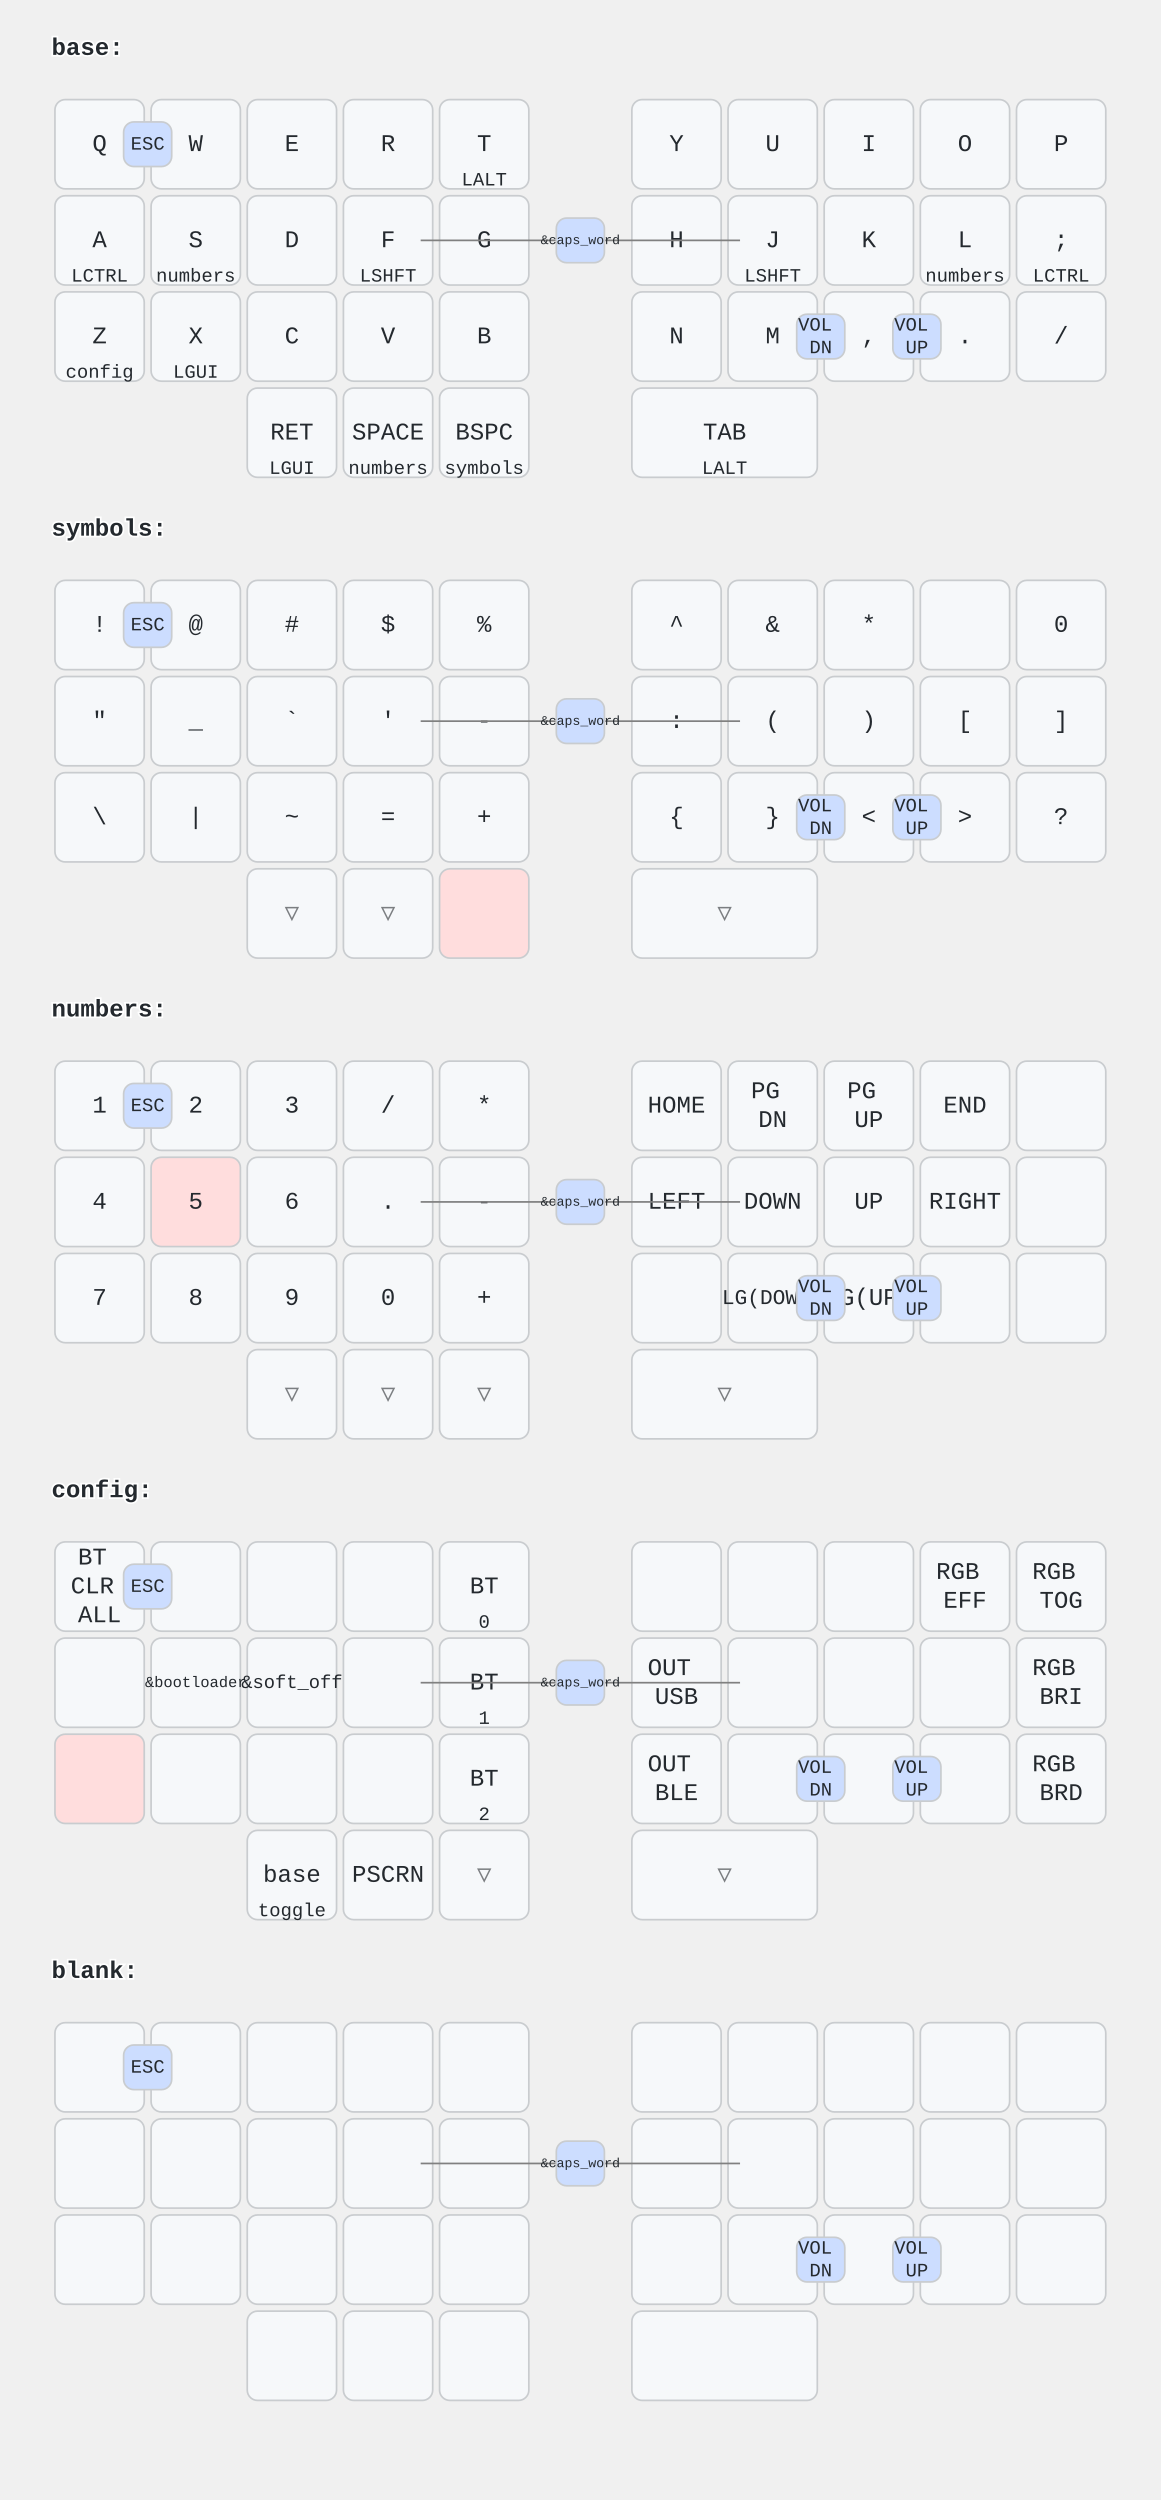
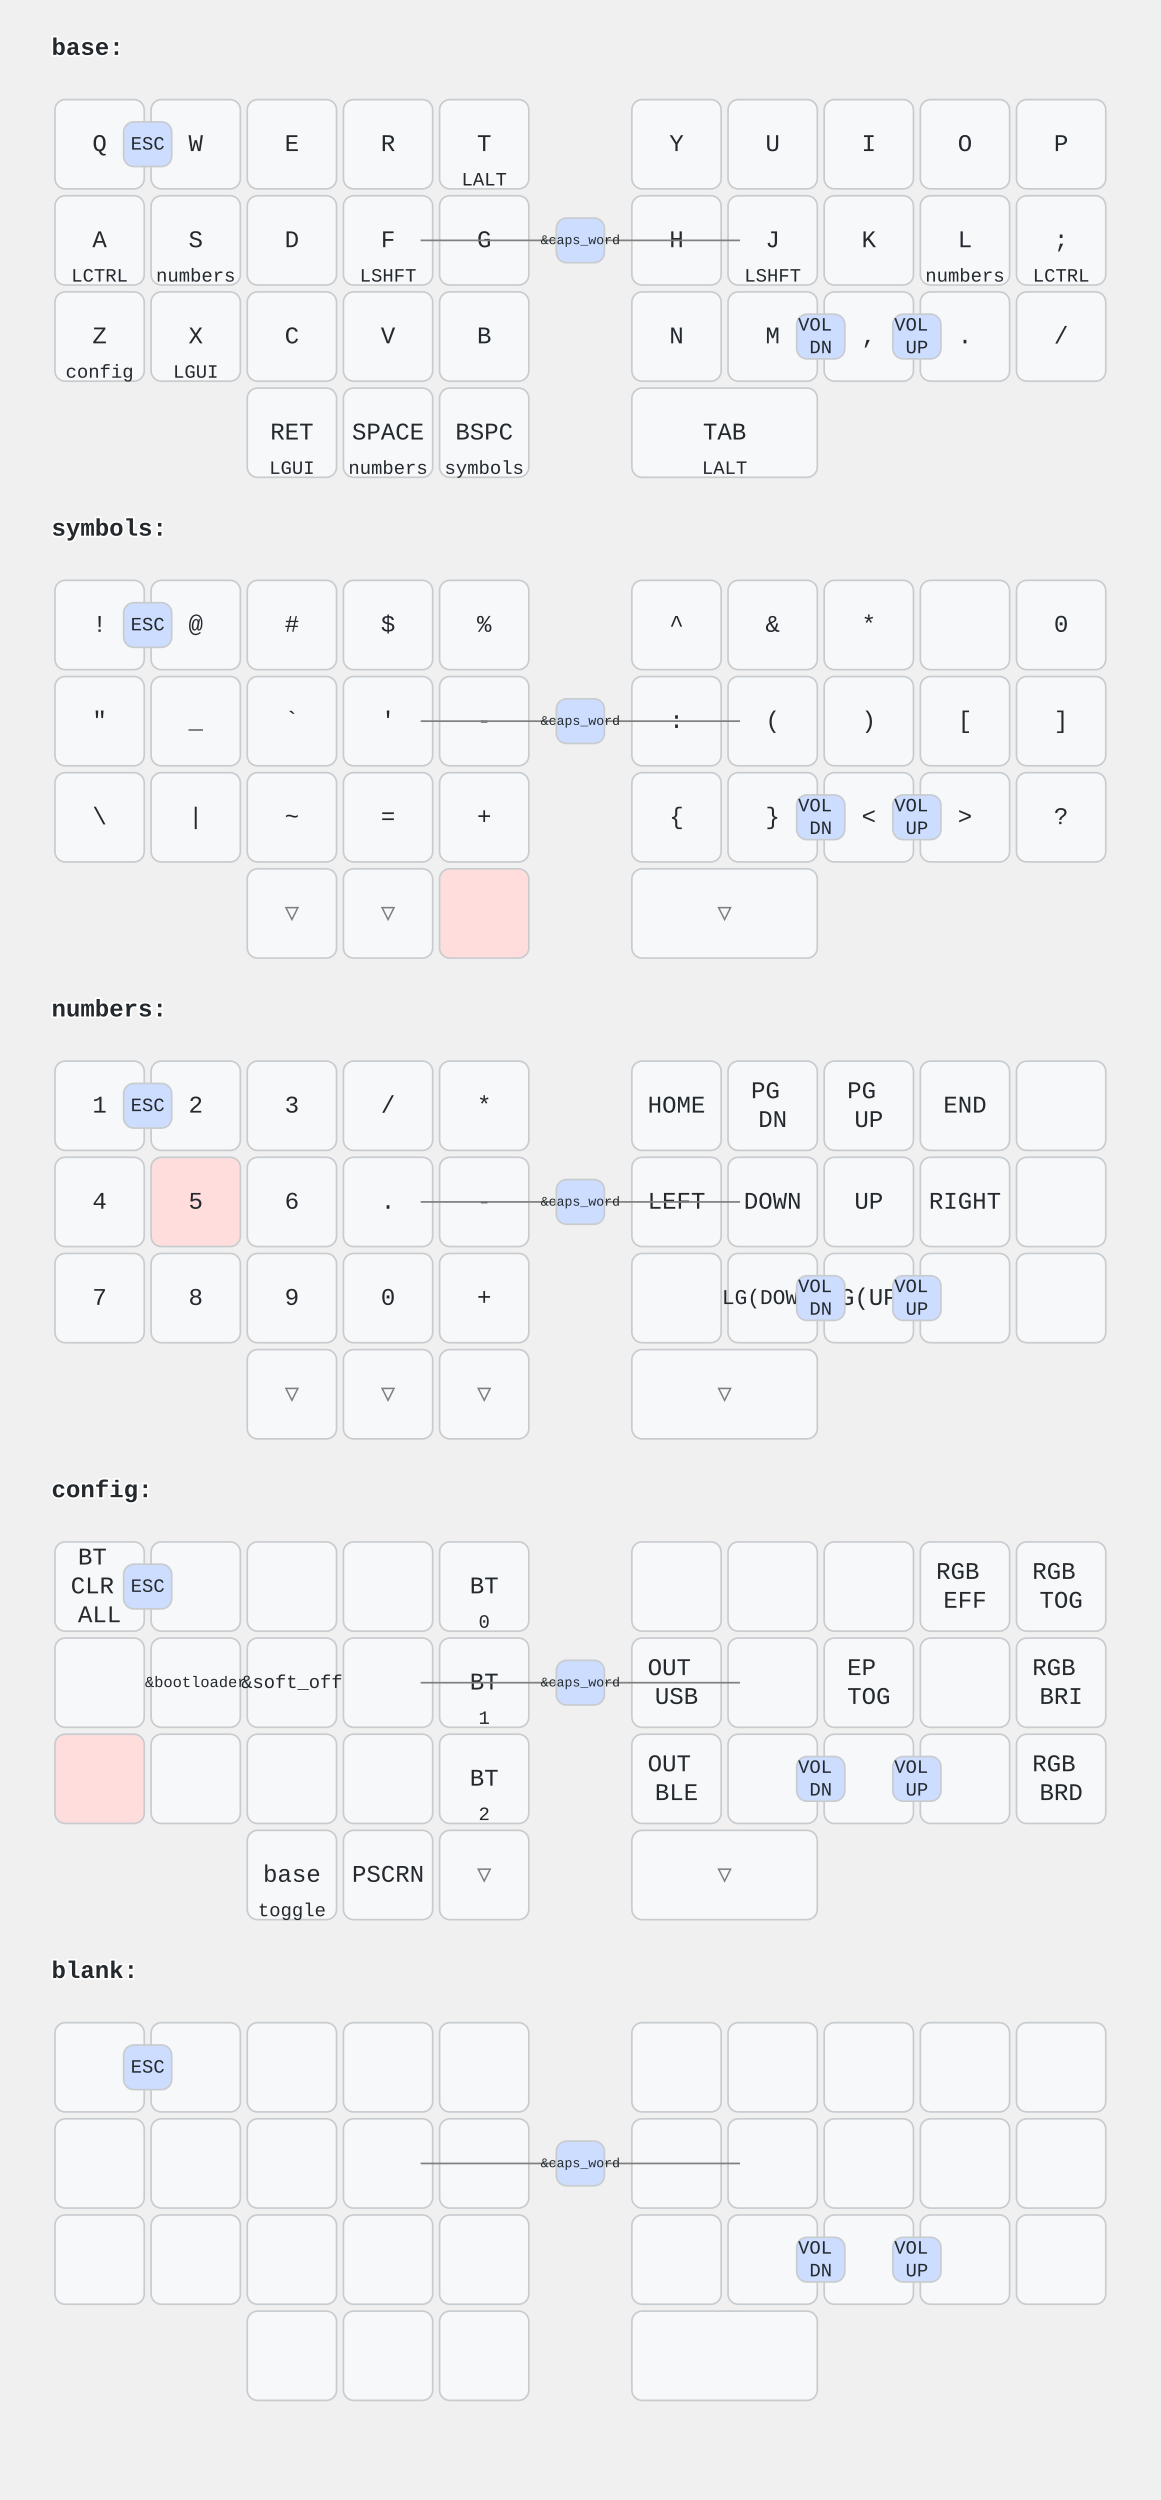
<svg xmlns="http://www.w3.org/2000/svg" width="676" height="1456" viewBox="0 0 676 1456" class="keymap">
  <style>/* inherit to force styles through use tags */
svg path {
    fill: inherit;
}

/* font and background color specifications */
svg.keymap {
    font-family: SFMono-Regular,Consolas,Liberation Mono,Menlo,monospace;
    font-size: 14px;
    font-kerning: normal;
    text-rendering: optimizeLegibility;
    fill: #24292e;
}

/* default key styling */
rect.key {
    fill: #f6f8fa;
}

rect.key, rect.combo {
    stroke: #c9cccf;
    stroke-width: 1;
}

/* default key side styling, only used is draw_key_sides is set */
rect.side {
    filter: brightness(90%);
}

/* color accent for combo boxes */
rect.combo, rect.combo-separate {
    fill: #cdf;
}

/* color accent for held keys */
rect.held, rect.combo.held {
    fill: #fdd;
}

/* color accent for ghost (optional) keys */
rect.ghost, rect.combo.ghost {
    stroke-dasharray: 4, 4;
    stroke-width: 2;
}

text {
    text-anchor: middle;
    dominant-baseline: middle;
}

/* styling for layer labels */
text.label {
    font-weight: bold;
    text-anchor: start;
    stroke: white;
    stroke-width: 2;
    paint-order: stroke;
}

/* styling for combo tap, and key hold/shifted label text */
text.combo, text.hold, text.shifted {
    font-size: 11px;
}

text.hold {
    text-anchor: middle;
    dominant-baseline: auto;
}

text.shifted {
    text-anchor: middle;
    dominant-baseline: hanging;
}

/* styling for hold/shifted label text in combo box */
text.combo.hold, text.combo.shifted {
    font-size: 8px;
}

/* lighter symbol for transparent keys */
text.trans {
    fill: #7b7e81;
}

/* styling for combo dendrons */
path.combo {
    stroke-width: 1;
    stroke: gray;
    fill: none;
}

/* Start Tabler Icons Cleanup */
/* cannot use height/width with glyphs */
.icon-tabler &gt; path {
    fill: inherit;
    stroke: inherit;
    stroke-width: 2;
}
/* hide tabler's default box */
.icon-tabler &gt; path[stroke="none"][fill="none"] {
    visibility: hidden;
}
/* End Tabler Icons Cleanup */
</style>
  <g transform="translate(30, 0)" class="layer-base">
    <text x="0" y="28" class="label">base:</text>
    <g transform="translate(0, 56)">
      <g transform="translate(28, 28)" class="key keypos-0">
        <rect rx="6" ry="6" x="-26" y="-26" width="52" height="52" class="key" />
        <text x="0" y="0" class="key tap">Q</text>
      </g>
      <g transform="translate(84, 28)" class="key keypos-1">
        <rect rx="6" ry="6" x="-26" y="-26" width="52" height="52" class="key" />
        <text x="0" y="0" class="key tap">W</text>
      </g>
      <g transform="translate(140, 28)" class="key keypos-2">
        <rect rx="6" ry="6" x="-26" y="-26" width="52" height="52" class="key" />
        <text x="0" y="0" class="key tap">E</text>
      </g>
      <g transform="translate(196, 28)" class="key keypos-3">
        <rect rx="6" ry="6" x="-26" y="-26" width="52" height="52" class="key" />
        <text x="0" y="0" class="key tap">R</text>
      </g>
      <g transform="translate(252, 28)" class="key keypos-4">
        <rect rx="6" ry="6" x="-26" y="-26" width="52" height="52" class="key" />
        <text x="0" y="0" class="key tap">T</text>
        <text x="0" y="24" class="key hold">LALT</text>
      </g>
      <g transform="translate(364, 28)" class="key keypos-5">
        <rect rx="6" ry="6" x="-26" y="-26" width="52" height="52" class="key" />
        <text x="0" y="0" class="key tap">Y</text>
      </g>
      <g transform="translate(420, 28)" class="key keypos-6">
        <rect rx="6" ry="6" x="-26" y="-26" width="52" height="52" class="key" />
        <text x="0" y="0" class="key tap">U</text>
      </g>
      <g transform="translate(476, 28)" class="key keypos-7">
        <rect rx="6" ry="6" x="-26" y="-26" width="52" height="52" class="key" />
        <text x="0" y="0" class="key tap">I</text>
      </g>
      <g transform="translate(532, 28)" class="key keypos-8">
        <rect rx="6" ry="6" x="-26" y="-26" width="52" height="52" class="key" />
        <text x="0" y="0" class="key tap">O</text>
      </g>
      <g transform="translate(588, 28)" class="key keypos-9">
        <rect rx="6" ry="6" x="-26" y="-26" width="52" height="52" class="key" />
        <text x="0" y="0" class="key tap">P</text>
      </g>
      <g transform="translate(28, 84)" class="key keypos-10">
        <rect rx="6" ry="6" x="-26" y="-26" width="52" height="52" class="key" />
        <text x="0" y="0" class="key tap">A</text>
        <text x="0" y="24" class="key hold">LCTRL</text>
      </g>
      <g transform="translate(84, 84)" class="key keypos-11">
        <rect rx="6" ry="6" x="-26" y="-26" width="52" height="52" class="key" />
        <text x="0" y="0" class="key tap">S</text>
        <text x="0" y="24" class="key hold">numbers</text>
      </g>
      <g transform="translate(140, 84)" class="key keypos-12">
        <rect rx="6" ry="6" x="-26" y="-26" width="52" height="52" class="key" />
        <text x="0" y="0" class="key tap">D</text>
      </g>
      <g transform="translate(196, 84)" class="key keypos-13">
        <rect rx="6" ry="6" x="-26" y="-26" width="52" height="52" class="key" />
        <text x="0" y="0" class="key tap">F</text>
        <text x="0" y="24" class="key hold">LSHFT</text>
      </g>
      <g transform="translate(252, 84)" class="key keypos-14">
        <rect rx="6" ry="6" x="-26" y="-26" width="52" height="52" class="key" />
        <text x="0" y="0" class="key tap">G</text>
      </g>
      <g transform="translate(364, 84)" class="key keypos-15">
        <rect rx="6" ry="6" x="-26" y="-26" width="52" height="52" class="key" />
        <text x="0" y="0" class="key tap">H</text>
      </g>
      <g transform="translate(420, 84)" class="key keypos-16">
        <rect rx="6" ry="6" x="-26" y="-26" width="52" height="52" class="key" />
        <text x="0" y="0" class="key tap">J</text>
        <text x="0" y="24" class="key hold">LSHFT</text>
      </g>
      <g transform="translate(476, 84)" class="key keypos-17">
        <rect rx="6" ry="6" x="-26" y="-26" width="52" height="52" class="key" />
        <text x="0" y="0" class="key tap">K</text>
      </g>
      <g transform="translate(532, 84)" class="key keypos-18">
        <rect rx="6" ry="6" x="-26" y="-26" width="52" height="52" class="key" />
        <text x="0" y="0" class="key tap">L</text>
        <text x="0" y="24" class="key hold">numbers</text>
      </g>
      <g transform="translate(588, 84)" class="key keypos-19">
        <rect rx="6" ry="6" x="-26" y="-26" width="52" height="52" class="key" />
        <text x="0" y="0" class="key tap">;</text>
        <text x="0" y="24" class="key hold">LCTRL</text>
      </g>
      <g transform="translate(28, 140)" class="key keypos-20">
        <rect rx="6" ry="6" x="-26" y="-26" width="52" height="52" class="key" />
        <text x="0" y="0" class="key tap">Z</text>
        <text x="0" y="24" class="key hold">config</text>
      </g>
      <g transform="translate(84, 140)" class="key keypos-21">
        <rect rx="6" ry="6" x="-26" y="-26" width="52" height="52" class="key" />
        <text x="0" y="0" class="key tap">X</text>
        <text x="0" y="24" class="key hold">LGUI</text>
      </g>
      <g transform="translate(140, 140)" class="key keypos-22">
        <rect rx="6" ry="6" x="-26" y="-26" width="52" height="52" class="key" />
        <text x="0" y="0" class="key tap">C</text>
      </g>
      <g transform="translate(196, 140)" class="key keypos-23">
        <rect rx="6" ry="6" x="-26" y="-26" width="52" height="52" class="key" />
        <text x="0" y="0" class="key tap">V</text>
      </g>
      <g transform="translate(252, 140)" class="key keypos-24">
        <rect rx="6" ry="6" x="-26" y="-26" width="52" height="52" class="key" />
        <text x="0" y="0" class="key tap">B</text>
      </g>
      <g transform="translate(364, 140)" class="key keypos-25">
        <rect rx="6" ry="6" x="-26" y="-26" width="52" height="52" class="key" />
        <text x="0" y="0" class="key tap">N</text>
      </g>
      <g transform="translate(420, 140)" class="key keypos-26">
        <rect rx="6" ry="6" x="-26" y="-26" width="52" height="52" class="key" />
        <text x="0" y="0" class="key tap">M</text>
      </g>
      <g transform="translate(476, 140)" class="key keypos-27">
        <rect rx="6" ry="6" x="-26" y="-26" width="52" height="52" class="key" />
        <text x="0" y="0" class="key tap">,</text>
      </g>
      <g transform="translate(532, 140)" class="key keypos-28">
        <rect rx="6" ry="6" x="-26" y="-26" width="52" height="52" class="key" />
        <text x="0" y="0" class="key tap">.</text>
      </g>
      <g transform="translate(588, 140)" class="key keypos-29">
        <rect rx="6" ry="6" x="-26" y="-26" width="52" height="52" class="key" />
        <text x="0" y="0" class="key tap">/</text>
      </g>
      <g transform="translate(140, 196)" class="key keypos-30">
        <rect rx="6" ry="6" x="-26" y="-26" width="52" height="52" class="key" />
        <text x="0" y="0" class="key tap">RET</text>
        <text x="0" y="24" class="key hold">LGUI</text>
      </g>
      <g transform="translate(196, 196)" class="key keypos-31">
        <rect rx="6" ry="6" x="-26" y="-26" width="52" height="52" class="key" />
        <text x="0" y="0" class="key tap">SPACE</text>
        <text x="0" y="24" class="key hold">numbers</text>
      </g>
      <g transform="translate(252, 196)" class="key keypos-32">
        <rect rx="6" ry="6" x="-26" y="-26" width="52" height="52" class="key" />
        <text x="0" y="0" class="key tap">BSPC</text>
        <text x="0" y="24" class="key hold">symbols</text>
      </g>
      <g transform="translate(392, 196)" class="key keypos-33">
        <rect rx="6" ry="6" x="-54" y="-26" width="108" height="52" class="key" />
        <text x="0" y="0" class="key tap">TAB</text>
        <text x="0" y="24" class="key hold">LALT</text>
      </g>
      <g class="combo combopos-0">
        <rect rx="6" ry="6" x="42" y="15" width="28" height="26" class="combo" />
        <text x="56" y="28" class="combo tap">ESC</text>
      </g>
      <g class="combo combopos-1">
        <rect rx="6" ry="6" x="434" y="127" width="28" height="26" class="combo" />
        <text x="448" y="140" class="combo tap">
          <tspan x="448" dy="-0.6em">VOL</tspan>
          <tspan x="448" dy="1.2em">DN</tspan>
        </text>
      </g>
      <g class="combo combopos-2">
        <rect rx="6" ry="6" x="490" y="127" width="28" height="26" class="combo" />
        <text x="504" y="140" class="combo tap">
          <tspan x="504" dy="-0.6em">VOL</tspan>
          <tspan x="504" dy="1.2em">UP</tspan>
        </text>
      </g>
      <g class="combo combopos-3">
        <path d="M308,84 l-93,0" class="combo" />
        <path d="M308,84 l93,0" class="combo" />
        <rect rx="6" ry="6" x="294" y="71" width="28" height="26" class="combo" />
        <text x="308" y="84" class="combo tap">
          <tspan style="font-size: 70%">&amp;caps_word</tspan>
        </text>
      </g>
    </g>
  </g>
  <g transform="translate(30, 280)" class="layer-symbols">
    <text x="0" y="28" class="label">symbols:</text>
    <g transform="translate(0, 56)">
      <g transform="translate(28, 28)" class="key keypos-0">
        <rect rx="6" ry="6" x="-26" y="-26" width="52" height="52" class="key" />
        <text x="0" y="0" class="key tap">!</text>
      </g>
      <g transform="translate(84, 28)" class="key keypos-1">
        <rect rx="6" ry="6" x="-26" y="-26" width="52" height="52" class="key" />
        <text x="0" y="0" class="key tap">@</text>
      </g>
      <g transform="translate(140, 28)" class="key keypos-2">
        <rect rx="6" ry="6" x="-26" y="-26" width="52" height="52" class="key" />
        <text x="0" y="0" class="key tap">#</text>
      </g>
      <g transform="translate(196, 28)" class="key keypos-3">
        <rect rx="6" ry="6" x="-26" y="-26" width="52" height="52" class="key" />
        <text x="0" y="0" class="key tap">$</text>
      </g>
      <g transform="translate(252, 28)" class="key keypos-4">
        <rect rx="6" ry="6" x="-26" y="-26" width="52" height="52" class="key" />
        <text x="0" y="0" class="key tap">%</text>
      </g>
      <g transform="translate(364, 28)" class="key keypos-5">
        <rect rx="6" ry="6" x="-26" y="-26" width="52" height="52" class="key" />
        <text x="0" y="0" class="key tap">^</text>
      </g>
      <g transform="translate(420, 28)" class="key keypos-6">
        <rect rx="6" ry="6" x="-26" y="-26" width="52" height="52" class="key" />
        <text x="0" y="0" class="key tap">&amp;</text>
      </g>
      <g transform="translate(476, 28)" class="key keypos-7">
        <rect rx="6" ry="6" x="-26" y="-26" width="52" height="52" class="key" />
        <text x="0" y="0" class="key tap">*</text>
      </g>
      <g transform="translate(532, 28)" class="key keypos-8">
        <rect rx="6" ry="6" x="-26" y="-26" width="52" height="52" class="key" />
      </g>
      <g transform="translate(588, 28)" class="key keypos-9">
        <rect rx="6" ry="6" x="-26" y="-26" width="52" height="52" class="key" />
        <text x="0" y="0" class="key tap">0</text>
      </g>
      <g transform="translate(28, 84)" class="key keypos-10">
        <rect rx="6" ry="6" x="-26" y="-26" width="52" height="52" class="key" />
        <text x="0" y="0" class="key tap">"</text>
      </g>
      <g transform="translate(84, 84)" class="key keypos-11">
        <rect rx="6" ry="6" x="-26" y="-26" width="52" height="52" class="key" />
        <text x="0" y="0" class="key tap">_</text>
      </g>
      <g transform="translate(140, 84)" class="key keypos-12">
        <rect rx="6" ry="6" x="-26" y="-26" width="52" height="52" class="key" />
        <text x="0" y="0" class="key tap">`</text>
      </g>
      <g transform="translate(196, 84)" class="key keypos-13">
        <rect rx="6" ry="6" x="-26" y="-26" width="52" height="52" class="key" />
        <text x="0" y="0" class="key tap">'</text>
      </g>
      <g transform="translate(252, 84)" class="key keypos-14">
        <rect rx="6" ry="6" x="-26" y="-26" width="52" height="52" class="key" />
        <text x="0" y="0" class="key tap">-</text>
      </g>
      <g transform="translate(364, 84)" class="key keypos-15">
        <rect rx="6" ry="6" x="-26" y="-26" width="52" height="52" class="key" />
        <text x="0" y="0" class="key tap">:</text>
      </g>
      <g transform="translate(420, 84)" class="key keypos-16">
        <rect rx="6" ry="6" x="-26" y="-26" width="52" height="52" class="key" />
        <text x="0" y="0" class="key tap">(</text>
      </g>
      <g transform="translate(476, 84)" class="key keypos-17">
        <rect rx="6" ry="6" x="-26" y="-26" width="52" height="52" class="key" />
        <text x="0" y="0" class="key tap">)</text>
      </g>
      <g transform="translate(532, 84)" class="key keypos-18">
        <rect rx="6" ry="6" x="-26" y="-26" width="52" height="52" class="key" />
        <text x="0" y="0" class="key tap">[</text>
      </g>
      <g transform="translate(588, 84)" class="key keypos-19">
        <rect rx="6" ry="6" x="-26" y="-26" width="52" height="52" class="key" />
        <text x="0" y="0" class="key tap">]</text>
      </g>
      <g transform="translate(28, 140)" class="key keypos-20">
        <rect rx="6" ry="6" x="-26" y="-26" width="52" height="52" class="key" />
        <text x="0" y="0" class="key tap">\</text>
      </g>
      <g transform="translate(84, 140)" class="key keypos-21">
        <rect rx="6" ry="6" x="-26" y="-26" width="52" height="52" class="key" />
        <text x="0" y="0" class="key tap">|</text>
      </g>
      <g transform="translate(140, 140)" class="key keypos-22">
        <rect rx="6" ry="6" x="-26" y="-26" width="52" height="52" class="key" />
        <text x="0" y="0" class="key tap">~</text>
      </g>
      <g transform="translate(196, 140)" class="key keypos-23">
        <rect rx="6" ry="6" x="-26" y="-26" width="52" height="52" class="key" />
        <text x="0" y="0" class="key tap">=</text>
      </g>
      <g transform="translate(252, 140)" class="key keypos-24">
        <rect rx="6" ry="6" x="-26" y="-26" width="52" height="52" class="key" />
        <text x="0" y="0" class="key tap">+</text>
      </g>
      <g transform="translate(364, 140)" class="key keypos-25">
        <rect rx="6" ry="6" x="-26" y="-26" width="52" height="52" class="key" />
        <text x="0" y="0" class="key tap">{</text>
      </g>
      <g transform="translate(420, 140)" class="key keypos-26">
        <rect rx="6" ry="6" x="-26" y="-26" width="52" height="52" class="key" />
        <text x="0" y="0" class="key tap">}</text>
      </g>
      <g transform="translate(476, 140)" class="key keypos-27">
        <rect rx="6" ry="6" x="-26" y="-26" width="52" height="52" class="key" />
        <text x="0" y="0" class="key tap">&lt;</text>
      </g>
      <g transform="translate(532, 140)" class="key keypos-28">
        <rect rx="6" ry="6" x="-26" y="-26" width="52" height="52" class="key" />
        <text x="0" y="0" class="key tap">&gt;</text>
      </g>
      <g transform="translate(588, 140)" class="key keypos-29">
        <rect rx="6" ry="6" x="-26" y="-26" width="52" height="52" class="key" />
        <text x="0" y="0" class="key tap">?</text>
      </g>
      <g transform="translate(140, 196)" class="key trans keypos-30">
        <rect rx="6" ry="6" x="-26" y="-26" width="52" height="52" class="key trans" />
        <text x="0" y="0" class="key trans tap">▽</text>
      </g>
      <g transform="translate(196, 196)" class="key trans keypos-31">
        <rect rx="6" ry="6" x="-26" y="-26" width="52" height="52" class="key trans" />
        <text x="0" y="0" class="key trans tap">▽</text>
      </g>
      <g transform="translate(252, 196)" class="key held keypos-32">
        <rect rx="6" ry="6" x="-26" y="-26" width="52" height="52" class="key held" />
      </g>
      <g transform="translate(392, 196)" class="key trans keypos-33">
        <rect rx="6" ry="6" x="-54" y="-26" width="108" height="52" class="key trans" />
        <text x="0" y="0" class="key trans tap">▽</text>
      </g>
      <g class="combo combopos-0">
        <rect rx="6" ry="6" x="42" y="15" width="28" height="26" class="combo" />
        <text x="56" y="28" class="combo tap">ESC</text>
      </g>
      <g class="combo combopos-1">
        <rect rx="6" ry="6" x="434" y="127" width="28" height="26" class="combo" />
        <text x="448" y="140" class="combo tap">
          <tspan x="448" dy="-0.6em">VOL</tspan>
          <tspan x="448" dy="1.2em">DN</tspan>
        </text>
      </g>
      <g class="combo combopos-2">
        <rect rx="6" ry="6" x="490" y="127" width="28" height="26" class="combo" />
        <text x="504" y="140" class="combo tap">
          <tspan x="504" dy="-0.6em">VOL</tspan>
          <tspan x="504" dy="1.2em">UP</tspan>
        </text>
      </g>
      <g class="combo combopos-3">
        <path d="M308,84 l-93,0" class="combo" />
        <path d="M308,84 l93,0" class="combo" />
        <rect rx="6" ry="6" x="294" y="71" width="28" height="26" class="combo" />
        <text x="308" y="84" class="combo tap">
          <tspan style="font-size: 70%">&amp;caps_word</tspan>
        </text>
      </g>
    </g>
  </g>
  <g transform="translate(30, 560)" class="layer-numbers">
    <text x="0" y="28" class="label">numbers:</text>
    <g transform="translate(0, 56)">
      <g transform="translate(28, 28)" class="key keypos-0">
        <rect rx="6" ry="6" x="-26" y="-26" width="52" height="52" class="key" />
        <text x="0" y="0" class="key tap">1</text>
      </g>
      <g transform="translate(84, 28)" class="key keypos-1">
        <rect rx="6" ry="6" x="-26" y="-26" width="52" height="52" class="key" />
        <text x="0" y="0" class="key tap">2</text>
      </g>
      <g transform="translate(140, 28)" class="key keypos-2">
        <rect rx="6" ry="6" x="-26" y="-26" width="52" height="52" class="key" />
        <text x="0" y="0" class="key tap">3</text>
      </g>
      <g transform="translate(196, 28)" class="key keypos-3">
        <rect rx="6" ry="6" x="-26" y="-26" width="52" height="52" class="key" />
        <text x="0" y="0" class="key tap">/</text>
      </g>
      <g transform="translate(252, 28)" class="key keypos-4">
        <rect rx="6" ry="6" x="-26" y="-26" width="52" height="52" class="key" />
        <text x="0" y="0" class="key tap">*</text>
      </g>
      <g transform="translate(364, 28)" class="key keypos-5">
        <rect rx="6" ry="6" x="-26" y="-26" width="52" height="52" class="key" />
        <text x="0" y="0" class="key tap">HOME</text>
      </g>
      <g transform="translate(420, 28)" class="key keypos-6">
        <rect rx="6" ry="6" x="-26" y="-26" width="52" height="52" class="key" />
        <text x="0" y="0" class="key tap">
          <tspan x="0" dy="-0.6em">PG</tspan>
          <tspan x="0" dy="1.2em">DN</tspan>
        </text>
      </g>
      <g transform="translate(476, 28)" class="key keypos-7">
        <rect rx="6" ry="6" x="-26" y="-26" width="52" height="52" class="key" />
        <text x="0" y="0" class="key tap">
          <tspan x="0" dy="-0.6em">PG</tspan>
          <tspan x="0" dy="1.2em">UP</tspan>
        </text>
      </g>
      <g transform="translate(532, 28)" class="key keypos-8">
        <rect rx="6" ry="6" x="-26" y="-26" width="52" height="52" class="key" />
        <text x="0" y="0" class="key tap">END</text>
      </g>
      <g transform="translate(588, 28)" class="key keypos-9">
        <rect rx="6" ry="6" x="-26" y="-26" width="52" height="52" class="key" />
      </g>
      <g transform="translate(28, 84)" class="key keypos-10">
        <rect rx="6" ry="6" x="-26" y="-26" width="52" height="52" class="key" />
        <text x="0" y="0" class="key tap">4</text>
      </g>
      <g transform="translate(84, 84)" class="key held keypos-11">
        <rect rx="6" ry="6" x="-26" y="-26" width="52" height="52" class="key held" />
        <text x="0" y="0" class="key held tap">5</text>
      </g>
      <g transform="translate(140, 84)" class="key keypos-12">
        <rect rx="6" ry="6" x="-26" y="-26" width="52" height="52" class="key" />
        <text x="0" y="0" class="key tap">6</text>
      </g>
      <g transform="translate(196, 84)" class="key keypos-13">
        <rect rx="6" ry="6" x="-26" y="-26" width="52" height="52" class="key" />
        <text x="0" y="0" class="key tap">.</text>
      </g>
      <g transform="translate(252, 84)" class="key keypos-14">
        <rect rx="6" ry="6" x="-26" y="-26" width="52" height="52" class="key" />
        <text x="0" y="0" class="key tap">-</text>
      </g>
      <g transform="translate(364, 84)" class="key keypos-15">
        <rect rx="6" ry="6" x="-26" y="-26" width="52" height="52" class="key" />
        <text x="0" y="0" class="key tap">LEFT</text>
      </g>
      <g transform="translate(420, 84)" class="key keypos-16">
        <rect rx="6" ry="6" x="-26" y="-26" width="52" height="52" class="key" />
        <text x="0" y="0" class="key tap">DOWN</text>
      </g>
      <g transform="translate(476, 84)" class="key keypos-17">
        <rect rx="6" ry="6" x="-26" y="-26" width="52" height="52" class="key" />
        <text x="0" y="0" class="key tap">UP</text>
      </g>
      <g transform="translate(532, 84)" class="key keypos-18">
        <rect rx="6" ry="6" x="-26" y="-26" width="52" height="52" class="key" />
        <text x="0" y="0" class="key tap">RIGHT</text>
      </g>
      <g transform="translate(588, 84)" class="key keypos-19">
        <rect rx="6" ry="6" x="-26" y="-26" width="52" height="52" class="key" />
      </g>
      <g transform="translate(28, 140)" class="key keypos-20">
        <rect rx="6" ry="6" x="-26" y="-26" width="52" height="52" class="key" />
        <text x="0" y="0" class="key tap">7</text>
      </g>
      <g transform="translate(84, 140)" class="key keypos-21">
        <rect rx="6" ry="6" x="-26" y="-26" width="52" height="52" class="key" />
        <text x="0" y="0" class="key tap">8</text>
      </g>
      <g transform="translate(140, 140)" class="key keypos-22">
        <rect rx="6" ry="6" x="-26" y="-26" width="52" height="52" class="key" />
        <text x="0" y="0" class="key tap">9</text>
      </g>
      <g transform="translate(196, 140)" class="key keypos-23">
        <rect rx="6" ry="6" x="-26" y="-26" width="52" height="52" class="key" />
        <text x="0" y="0" class="key tap">0</text>
      </g>
      <g transform="translate(252, 140)" class="key keypos-24">
        <rect rx="6" ry="6" x="-26" y="-26" width="52" height="52" class="key" />
        <text x="0" y="0" class="key tap">+</text>
      </g>
      <g transform="translate(364, 140)" class="key keypos-25">
        <rect rx="6" ry="6" x="-26" y="-26" width="52" height="52" class="key" />
      </g>
      <g transform="translate(420, 140)" class="key keypos-26">
        <rect rx="6" ry="6" x="-26" y="-26" width="52" height="52" class="key" />
        <text x="0" y="0" class="key tap">
          <tspan style="font-size: 88%">LG(DOWN)</tspan>
        </text>
      </g>
      <g transform="translate(476, 140)" class="key keypos-27">
        <rect rx="6" ry="6" x="-26" y="-26" width="52" height="52" class="key" />
        <text x="0" y="0" class="key tap">LG(UP)</text>
      </g>
      <g transform="translate(532, 140)" class="key keypos-28">
        <rect rx="6" ry="6" x="-26" y="-26" width="52" height="52" class="key" />
      </g>
      <g transform="translate(588, 140)" class="key keypos-29">
        <rect rx="6" ry="6" x="-26" y="-26" width="52" height="52" class="key" />
      </g>
      <g transform="translate(140, 196)" class="key trans keypos-30">
        <rect rx="6" ry="6" x="-26" y="-26" width="52" height="52" class="key trans" />
        <text x="0" y="0" class="key trans tap">▽</text>
      </g>
      <g transform="translate(196, 196)" class="key trans keypos-31">
        <rect rx="6" ry="6" x="-26" y="-26" width="52" height="52" class="key trans" />
        <text x="0" y="0" class="key trans tap">▽</text>
      </g>
      <g transform="translate(252, 196)" class="key trans keypos-32">
        <rect rx="6" ry="6" x="-26" y="-26" width="52" height="52" class="key trans" />
        <text x="0" y="0" class="key trans tap">▽</text>
      </g>
      <g transform="translate(392, 196)" class="key trans keypos-33">
        <rect rx="6" ry="6" x="-54" y="-26" width="108" height="52" class="key trans" />
        <text x="0" y="0" class="key trans tap">▽</text>
      </g>
      <g class="combo combopos-0">
        <rect rx="6" ry="6" x="42" y="15" width="28" height="26" class="combo" />
        <text x="56" y="28" class="combo tap">ESC</text>
      </g>
      <g class="combo combopos-1">
        <rect rx="6" ry="6" x="434" y="127" width="28" height="26" class="combo" />
        <text x="448" y="140" class="combo tap">
          <tspan x="448" dy="-0.6em">VOL</tspan>
          <tspan x="448" dy="1.2em">DN</tspan>
        </text>
      </g>
      <g class="combo combopos-2">
        <rect rx="6" ry="6" x="490" y="127" width="28" height="26" class="combo" />
        <text x="504" y="140" class="combo tap">
          <tspan x="504" dy="-0.6em">VOL</tspan>
          <tspan x="504" dy="1.2em">UP</tspan>
        </text>
      </g>
      <g class="combo combopos-3">
        <path d="M308,84 l-93,0" class="combo" />
        <path d="M308,84 l93,0" class="combo" />
        <rect rx="6" ry="6" x="294" y="71" width="28" height="26" class="combo" />
        <text x="308" y="84" class="combo tap">
          <tspan style="font-size: 70%">&amp;caps_word</tspan>
        </text>
      </g>
    </g>
  </g>
  <g transform="translate(30, 840)" class="layer-config">
    <text x="0" y="28" class="label">config:</text>
    <g transform="translate(0, 56)">
      <g transform="translate(28, 28)" class="key keypos-0">
        <rect rx="6" ry="6" x="-26" y="-26" width="52" height="52" class="key" />
        <text x="0" y="0" class="key tap">
          <tspan x="0" dy="-1.2em">BT</tspan>
          <tspan x="0" dy="1.2em">CLR</tspan>
          <tspan x="0" dy="1.2em">ALL</tspan>
        </text>
      </g>
      <g transform="translate(84, 28)" class="key keypos-1">
        <rect rx="6" ry="6" x="-26" y="-26" width="52" height="52" class="key" />
      </g>
      <g transform="translate(140, 28)" class="key keypos-2">
        <rect rx="6" ry="6" x="-26" y="-26" width="52" height="52" class="key" />
      </g>
      <g transform="translate(196, 28)" class="key keypos-3">
        <rect rx="6" ry="6" x="-26" y="-26" width="52" height="52" class="key" />
      </g>
      <g transform="translate(252, 28)" class="key keypos-4">
        <rect rx="6" ry="6" x="-26" y="-26" width="52" height="52" class="key" />
        <text x="0" y="0" class="key tap">BT</text>
        <text x="0" y="24" class="key hold">0</text>
      </g>
      <g transform="translate(364, 28)" class="key keypos-5">
        <rect rx="6" ry="6" x="-26" y="-26" width="52" height="52" class="key" />
      </g>
      <g transform="translate(420, 28)" class="key keypos-6">
        <rect rx="6" ry="6" x="-26" y="-26" width="52" height="52" class="key" />
      </g>
      <g transform="translate(476, 28)" class="key keypos-7">
        <rect rx="6" ry="6" x="-26" y="-26" width="52" height="52" class="key" />
      </g>
      <g transform="translate(532, 28)" class="key keypos-8">
        <rect rx="6" ry="6" x="-26" y="-26" width="52" height="52" class="key" />
        <text x="0" y="0" class="key tap">
          <tspan x="0" dy="-0.6em">RGB</tspan>
          <tspan x="0" dy="1.2em">EFF</tspan>
        </text>
      </g>
      <g transform="translate(588, 28)" class="key keypos-9">
        <rect rx="6" ry="6" x="-26" y="-26" width="52" height="52" class="key" />
        <text x="0" y="0" class="key tap">
          <tspan x="0" dy="-0.6em">RGB</tspan>
          <tspan x="0" dy="1.2em">TOG</tspan>
        </text>
      </g>
      <g transform="translate(28, 84)" class="key keypos-10">
        <rect rx="6" ry="6" x="-26" y="-26" width="52" height="52" class="key" />
      </g>
      <g transform="translate(84, 84)" class="key keypos-11">
        <rect rx="6" ry="6" x="-26" y="-26" width="52" height="52" class="key" />
        <text x="0" y="0" class="key tap">
          <tspan style="font-size: 64%">&amp;bootloader</tspan>
        </text>
      </g>
      <g transform="translate(140, 84)" class="key keypos-12">
        <rect rx="6" ry="6" x="-26" y="-26" width="52" height="52" class="key" />
        <text x="0" y="0" class="key tap">
          <tspan style="font-size: 78%">&amp;soft_off</tspan>
        </text>
      </g>
      <g transform="translate(196, 84)" class="key keypos-13">
        <rect rx="6" ry="6" x="-26" y="-26" width="52" height="52" class="key" />
      </g>
      <g transform="translate(252, 84)" class="key keypos-14">
        <rect rx="6" ry="6" x="-26" y="-26" width="52" height="52" class="key" />
        <text x="0" y="0" class="key tap">BT</text>
        <text x="0" y="24" class="key hold">1</text>
      </g>
      <g transform="translate(364, 84)" class="key keypos-15">
        <rect rx="6" ry="6" x="-26" y="-26" width="52" height="52" class="key" />
        <text x="0" y="0" class="key tap">
          <tspan x="0" dy="-0.6em">OUT</tspan>
          <tspan x="0" dy="1.2em">USB</tspan>
        </text>
      </g>
      <g transform="translate(420, 84)" class="key keypos-16">
        <rect rx="6" ry="6" x="-26" y="-26" width="52" height="52" class="key" />
      </g>
      <g transform="translate(476, 84)" class="key keypos-17">
        <rect rx="6" ry="6" x="-26" y="-26" width="52" height="52" class="key" />
+         <text x="0" y="0" class="key tap">
+           <tspan x="0" dy="-0.6em">EP</tspan>
+           <tspan x="0" dy="1.2em">TOG</tspan>
+         </text>
      </g>
      <g transform="translate(532, 84)" class="key keypos-18">
        <rect rx="6" ry="6" x="-26" y="-26" width="52" height="52" class="key" />
      </g>
      <g transform="translate(588, 84)" class="key keypos-19">
        <rect rx="6" ry="6" x="-26" y="-26" width="52" height="52" class="key" />
        <text x="0" y="0" class="key tap">
          <tspan x="0" dy="-0.6em">RGB</tspan>
          <tspan x="0" dy="1.2em">BRI</tspan>
        </text>
      </g>
      <g transform="translate(28, 140)" class="key held keypos-20">
        <rect rx="6" ry="6" x="-26" y="-26" width="52" height="52" class="key held" />
      </g>
      <g transform="translate(84, 140)" class="key keypos-21">
        <rect rx="6" ry="6" x="-26" y="-26" width="52" height="52" class="key" />
      </g>
      <g transform="translate(140, 140)" class="key keypos-22">
        <rect rx="6" ry="6" x="-26" y="-26" width="52" height="52" class="key" />
      </g>
      <g transform="translate(196, 140)" class="key keypos-23">
        <rect rx="6" ry="6" x="-26" y="-26" width="52" height="52" class="key" />
      </g>
      <g transform="translate(252, 140)" class="key keypos-24">
        <rect rx="6" ry="6" x="-26" y="-26" width="52" height="52" class="key" />
        <text x="0" y="0" class="key tap">BT</text>
        <text x="0" y="24" class="key hold">2</text>
      </g>
      <g transform="translate(364, 140)" class="key keypos-25">
        <rect rx="6" ry="6" x="-26" y="-26" width="52" height="52" class="key" />
        <text x="0" y="0" class="key tap">
          <tspan x="0" dy="-0.6em">OUT</tspan>
          <tspan x="0" dy="1.2em">BLE</tspan>
        </text>
      </g>
      <g transform="translate(420, 140)" class="key keypos-26">
        <rect rx="6" ry="6" x="-26" y="-26" width="52" height="52" class="key" />
      </g>
      <g transform="translate(476, 140)" class="key keypos-27">
        <rect rx="6" ry="6" x="-26" y="-26" width="52" height="52" class="key" />
      </g>
      <g transform="translate(532, 140)" class="key keypos-28">
        <rect rx="6" ry="6" x="-26" y="-26" width="52" height="52" class="key" />
      </g>
      <g transform="translate(588, 140)" class="key keypos-29">
        <rect rx="6" ry="6" x="-26" y="-26" width="52" height="52" class="key" />
        <text x="0" y="0" class="key tap">
          <tspan x="0" dy="-0.6em">RGB</tspan>
          <tspan x="0" dy="1.2em">BRD</tspan>
        </text>
      </g>
      <g transform="translate(140, 196)" class="key keypos-30">
        <rect rx="6" ry="6" x="-26" y="-26" width="52" height="52" class="key" />
        <text x="0" y="0" class="key tap">base</text>
        <text x="0" y="24" class="key hold">toggle</text>
      </g>
      <g transform="translate(196, 196)" class="key keypos-31">
        <rect rx="6" ry="6" x="-26" y="-26" width="52" height="52" class="key" />
        <text x="0" y="0" class="key tap">PSCRN</text>
      </g>
      <g transform="translate(252, 196)" class="key trans keypos-32">
        <rect rx="6" ry="6" x="-26" y="-26" width="52" height="52" class="key trans" />
        <text x="0" y="0" class="key trans tap">▽</text>
      </g>
      <g transform="translate(392, 196)" class="key trans keypos-33">
        <rect rx="6" ry="6" x="-54" y="-26" width="108" height="52" class="key trans" />
        <text x="0" y="0" class="key trans tap">▽</text>
      </g>
      <g class="combo combopos-0">
        <rect rx="6" ry="6" x="42" y="15" width="28" height="26" class="combo" />
        <text x="56" y="28" class="combo tap">ESC</text>
      </g>
      <g class="combo combopos-1">
        <rect rx="6" ry="6" x="434" y="127" width="28" height="26" class="combo" />
        <text x="448" y="140" class="combo tap">
          <tspan x="448" dy="-0.6em">VOL</tspan>
          <tspan x="448" dy="1.2em">DN</tspan>
        </text>
      </g>
      <g class="combo combopos-2">
        <rect rx="6" ry="6" x="490" y="127" width="28" height="26" class="combo" />
        <text x="504" y="140" class="combo tap">
          <tspan x="504" dy="-0.6em">VOL</tspan>
          <tspan x="504" dy="1.2em">UP</tspan>
        </text>
      </g>
      <g class="combo combopos-3">
        <path d="M308,84 l-93,0" class="combo" />
        <path d="M308,84 l93,0" class="combo" />
        <rect rx="6" ry="6" x="294" y="71" width="28" height="26" class="combo" />
        <text x="308" y="84" class="combo tap">
          <tspan style="font-size: 70%">&amp;caps_word</tspan>
        </text>
      </g>
    </g>
  </g>
  <g transform="translate(30, 1120)" class="layer-blank">
    <text x="0" y="28" class="label">blank:</text>
    <g transform="translate(0, 56)">
      <g transform="translate(28, 28)" class="key keypos-0">
        <rect rx="6" ry="6" x="-26" y="-26" width="52" height="52" class="key" />
      </g>
      <g transform="translate(84, 28)" class="key keypos-1">
        <rect rx="6" ry="6" x="-26" y="-26" width="52" height="52" class="key" />
      </g>
      <g transform="translate(140, 28)" class="key keypos-2">
        <rect rx="6" ry="6" x="-26" y="-26" width="52" height="52" class="key" />
      </g>
      <g transform="translate(196, 28)" class="key keypos-3">
        <rect rx="6" ry="6" x="-26" y="-26" width="52" height="52" class="key" />
      </g>
      <g transform="translate(252, 28)" class="key keypos-4">
        <rect rx="6" ry="6" x="-26" y="-26" width="52" height="52" class="key" />
      </g>
      <g transform="translate(364, 28)" class="key keypos-5">
        <rect rx="6" ry="6" x="-26" y="-26" width="52" height="52" class="key" />
      </g>
      <g transform="translate(420, 28)" class="key keypos-6">
        <rect rx="6" ry="6" x="-26" y="-26" width="52" height="52" class="key" />
      </g>
      <g transform="translate(476, 28)" class="key keypos-7">
        <rect rx="6" ry="6" x="-26" y="-26" width="52" height="52" class="key" />
      </g>
      <g transform="translate(532, 28)" class="key keypos-8">
        <rect rx="6" ry="6" x="-26" y="-26" width="52" height="52" class="key" />
      </g>
      <g transform="translate(588, 28)" class="key keypos-9">
        <rect rx="6" ry="6" x="-26" y="-26" width="52" height="52" class="key" />
      </g>
      <g transform="translate(28, 84)" class="key keypos-10">
        <rect rx="6" ry="6" x="-26" y="-26" width="52" height="52" class="key" />
      </g>
      <g transform="translate(84, 84)" class="key keypos-11">
        <rect rx="6" ry="6" x="-26" y="-26" width="52" height="52" class="key" />
      </g>
      <g transform="translate(140, 84)" class="key keypos-12">
        <rect rx="6" ry="6" x="-26" y="-26" width="52" height="52" class="key" />
      </g>
      <g transform="translate(196, 84)" class="key keypos-13">
        <rect rx="6" ry="6" x="-26" y="-26" width="52" height="52" class="key" />
      </g>
      <g transform="translate(252, 84)" class="key keypos-14">
        <rect rx="6" ry="6" x="-26" y="-26" width="52" height="52" class="key" />
      </g>
      <g transform="translate(364, 84)" class="key keypos-15">
        <rect rx="6" ry="6" x="-26" y="-26" width="52" height="52" class="key" />
      </g>
      <g transform="translate(420, 84)" class="key keypos-16">
        <rect rx="6" ry="6" x="-26" y="-26" width="52" height="52" class="key" />
      </g>
      <g transform="translate(476, 84)" class="key keypos-17">
        <rect rx="6" ry="6" x="-26" y="-26" width="52" height="52" class="key" />
      </g>
      <g transform="translate(532, 84)" class="key keypos-18">
        <rect rx="6" ry="6" x="-26" y="-26" width="52" height="52" class="key" />
      </g>
      <g transform="translate(588, 84)" class="key keypos-19">
        <rect rx="6" ry="6" x="-26" y="-26" width="52" height="52" class="key" />
      </g>
      <g transform="translate(28, 140)" class="key keypos-20">
        <rect rx="6" ry="6" x="-26" y="-26" width="52" height="52" class="key" />
      </g>
      <g transform="translate(84, 140)" class="key keypos-21">
        <rect rx="6" ry="6" x="-26" y="-26" width="52" height="52" class="key" />
      </g>
      <g transform="translate(140, 140)" class="key keypos-22">
        <rect rx="6" ry="6" x="-26" y="-26" width="52" height="52" class="key" />
      </g>
      <g transform="translate(196, 140)" class="key keypos-23">
        <rect rx="6" ry="6" x="-26" y="-26" width="52" height="52" class="key" />
      </g>
      <g transform="translate(252, 140)" class="key keypos-24">
        <rect rx="6" ry="6" x="-26" y="-26" width="52" height="52" class="key" />
      </g>
      <g transform="translate(364, 140)" class="key keypos-25">
        <rect rx="6" ry="6" x="-26" y="-26" width="52" height="52" class="key" />
      </g>
      <g transform="translate(420, 140)" class="key keypos-26">
        <rect rx="6" ry="6" x="-26" y="-26" width="52" height="52" class="key" />
      </g>
      <g transform="translate(476, 140)" class="key keypos-27">
        <rect rx="6" ry="6" x="-26" y="-26" width="52" height="52" class="key" />
      </g>
      <g transform="translate(532, 140)" class="key keypos-28">
        <rect rx="6" ry="6" x="-26" y="-26" width="52" height="52" class="key" />
      </g>
      <g transform="translate(588, 140)" class="key keypos-29">
        <rect rx="6" ry="6" x="-26" y="-26" width="52" height="52" class="key" />
      </g>
      <g transform="translate(140, 196)" class="key keypos-30">
        <rect rx="6" ry="6" x="-26" y="-26" width="52" height="52" class="key" />
      </g>
      <g transform="translate(196, 196)" class="key keypos-31">
        <rect rx="6" ry="6" x="-26" y="-26" width="52" height="52" class="key" />
      </g>
      <g transform="translate(252, 196)" class="key keypos-32">
        <rect rx="6" ry="6" x="-26" y="-26" width="52" height="52" class="key" />
      </g>
      <g transform="translate(392, 196)" class="key keypos-33">
        <rect rx="6" ry="6" x="-54" y="-26" width="108" height="52" class="key" />
      </g>
      <g class="combo combopos-0">
        <rect rx="6" ry="6" x="42" y="15" width="28" height="26" class="combo" />
        <text x="56" y="28" class="combo tap">ESC</text>
      </g>
      <g class="combo combopos-1">
        <rect rx="6" ry="6" x="434" y="127" width="28" height="26" class="combo" />
        <text x="448" y="140" class="combo tap">
          <tspan x="448" dy="-0.6em">VOL</tspan>
          <tspan x="448" dy="1.2em">DN</tspan>
        </text>
      </g>
      <g class="combo combopos-2">
        <rect rx="6" ry="6" x="490" y="127" width="28" height="26" class="combo" />
        <text x="504" y="140" class="combo tap">
          <tspan x="504" dy="-0.6em">VOL</tspan>
          <tspan x="504" dy="1.2em">UP</tspan>
        </text>
      </g>
      <g class="combo combopos-3">
        <path d="M308,84 l-93,0" class="combo" />
        <path d="M308,84 l93,0" class="combo" />
        <rect rx="6" ry="6" x="294" y="71" width="28" height="26" class="combo" />
        <text x="308" y="84" class="combo tap">
          <tspan style="font-size: 70%">&amp;caps_word</tspan>
        </text>
      </g>
    </g>
  </g>
</svg>
